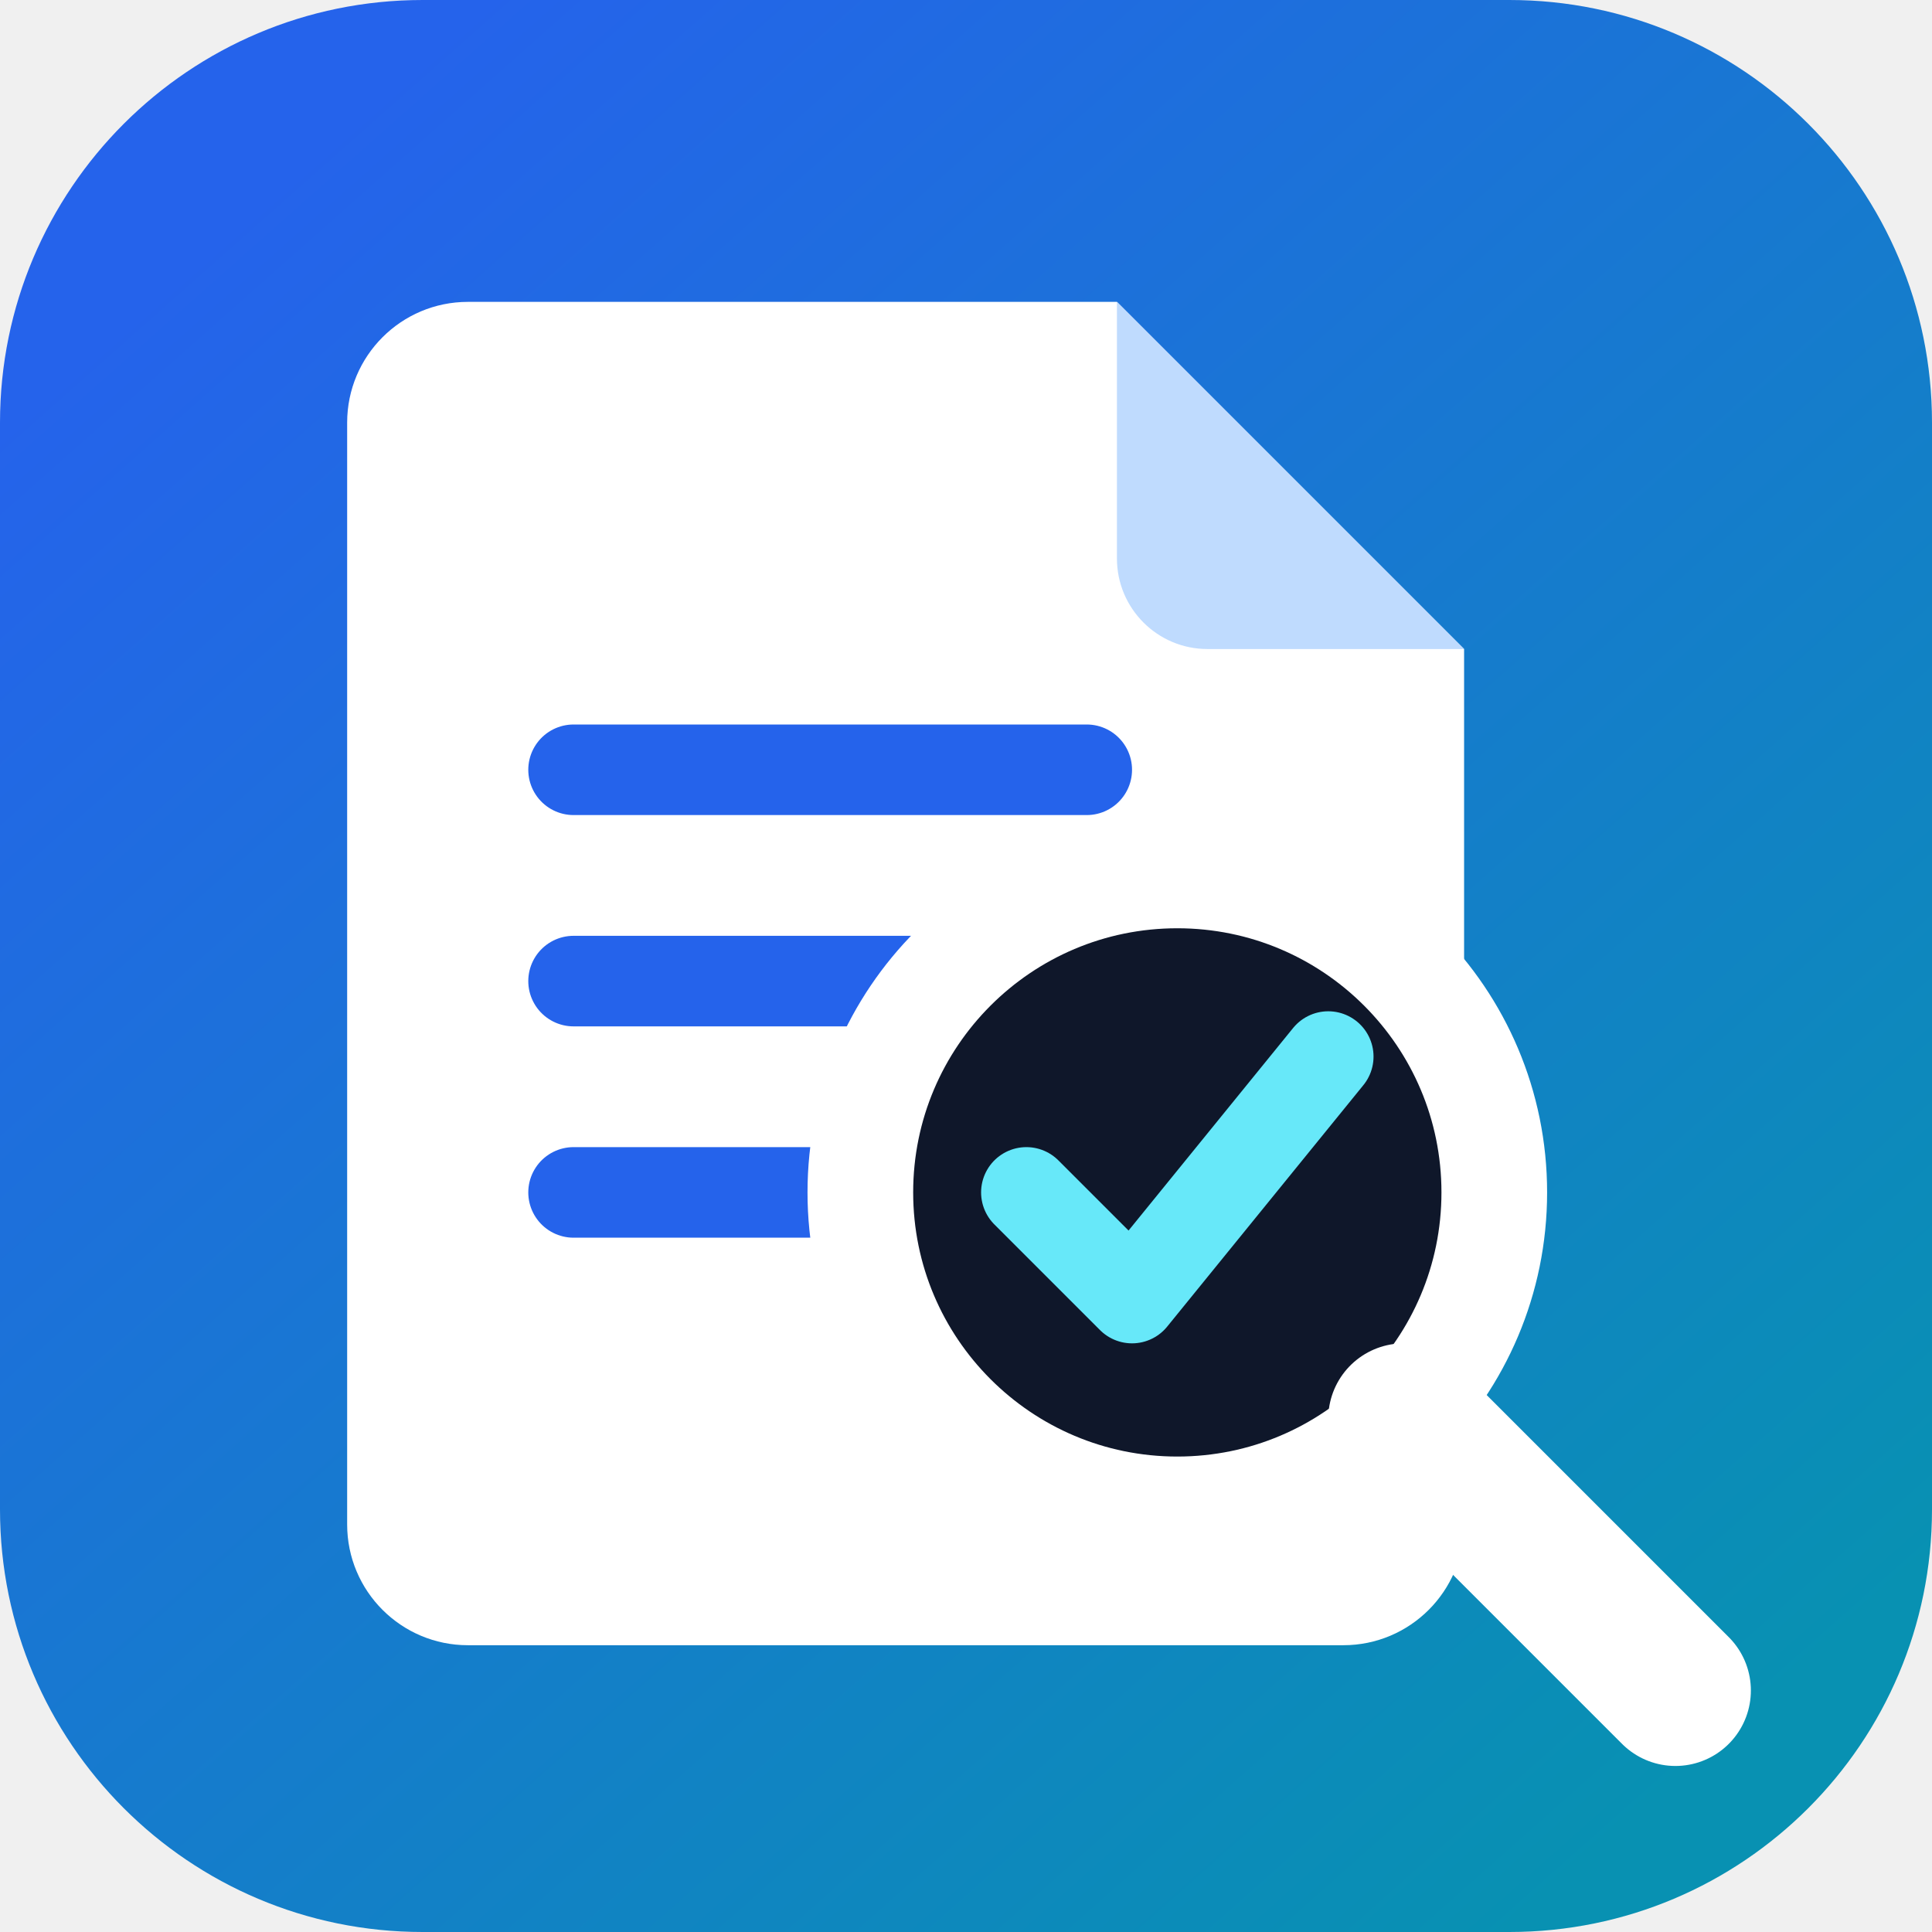
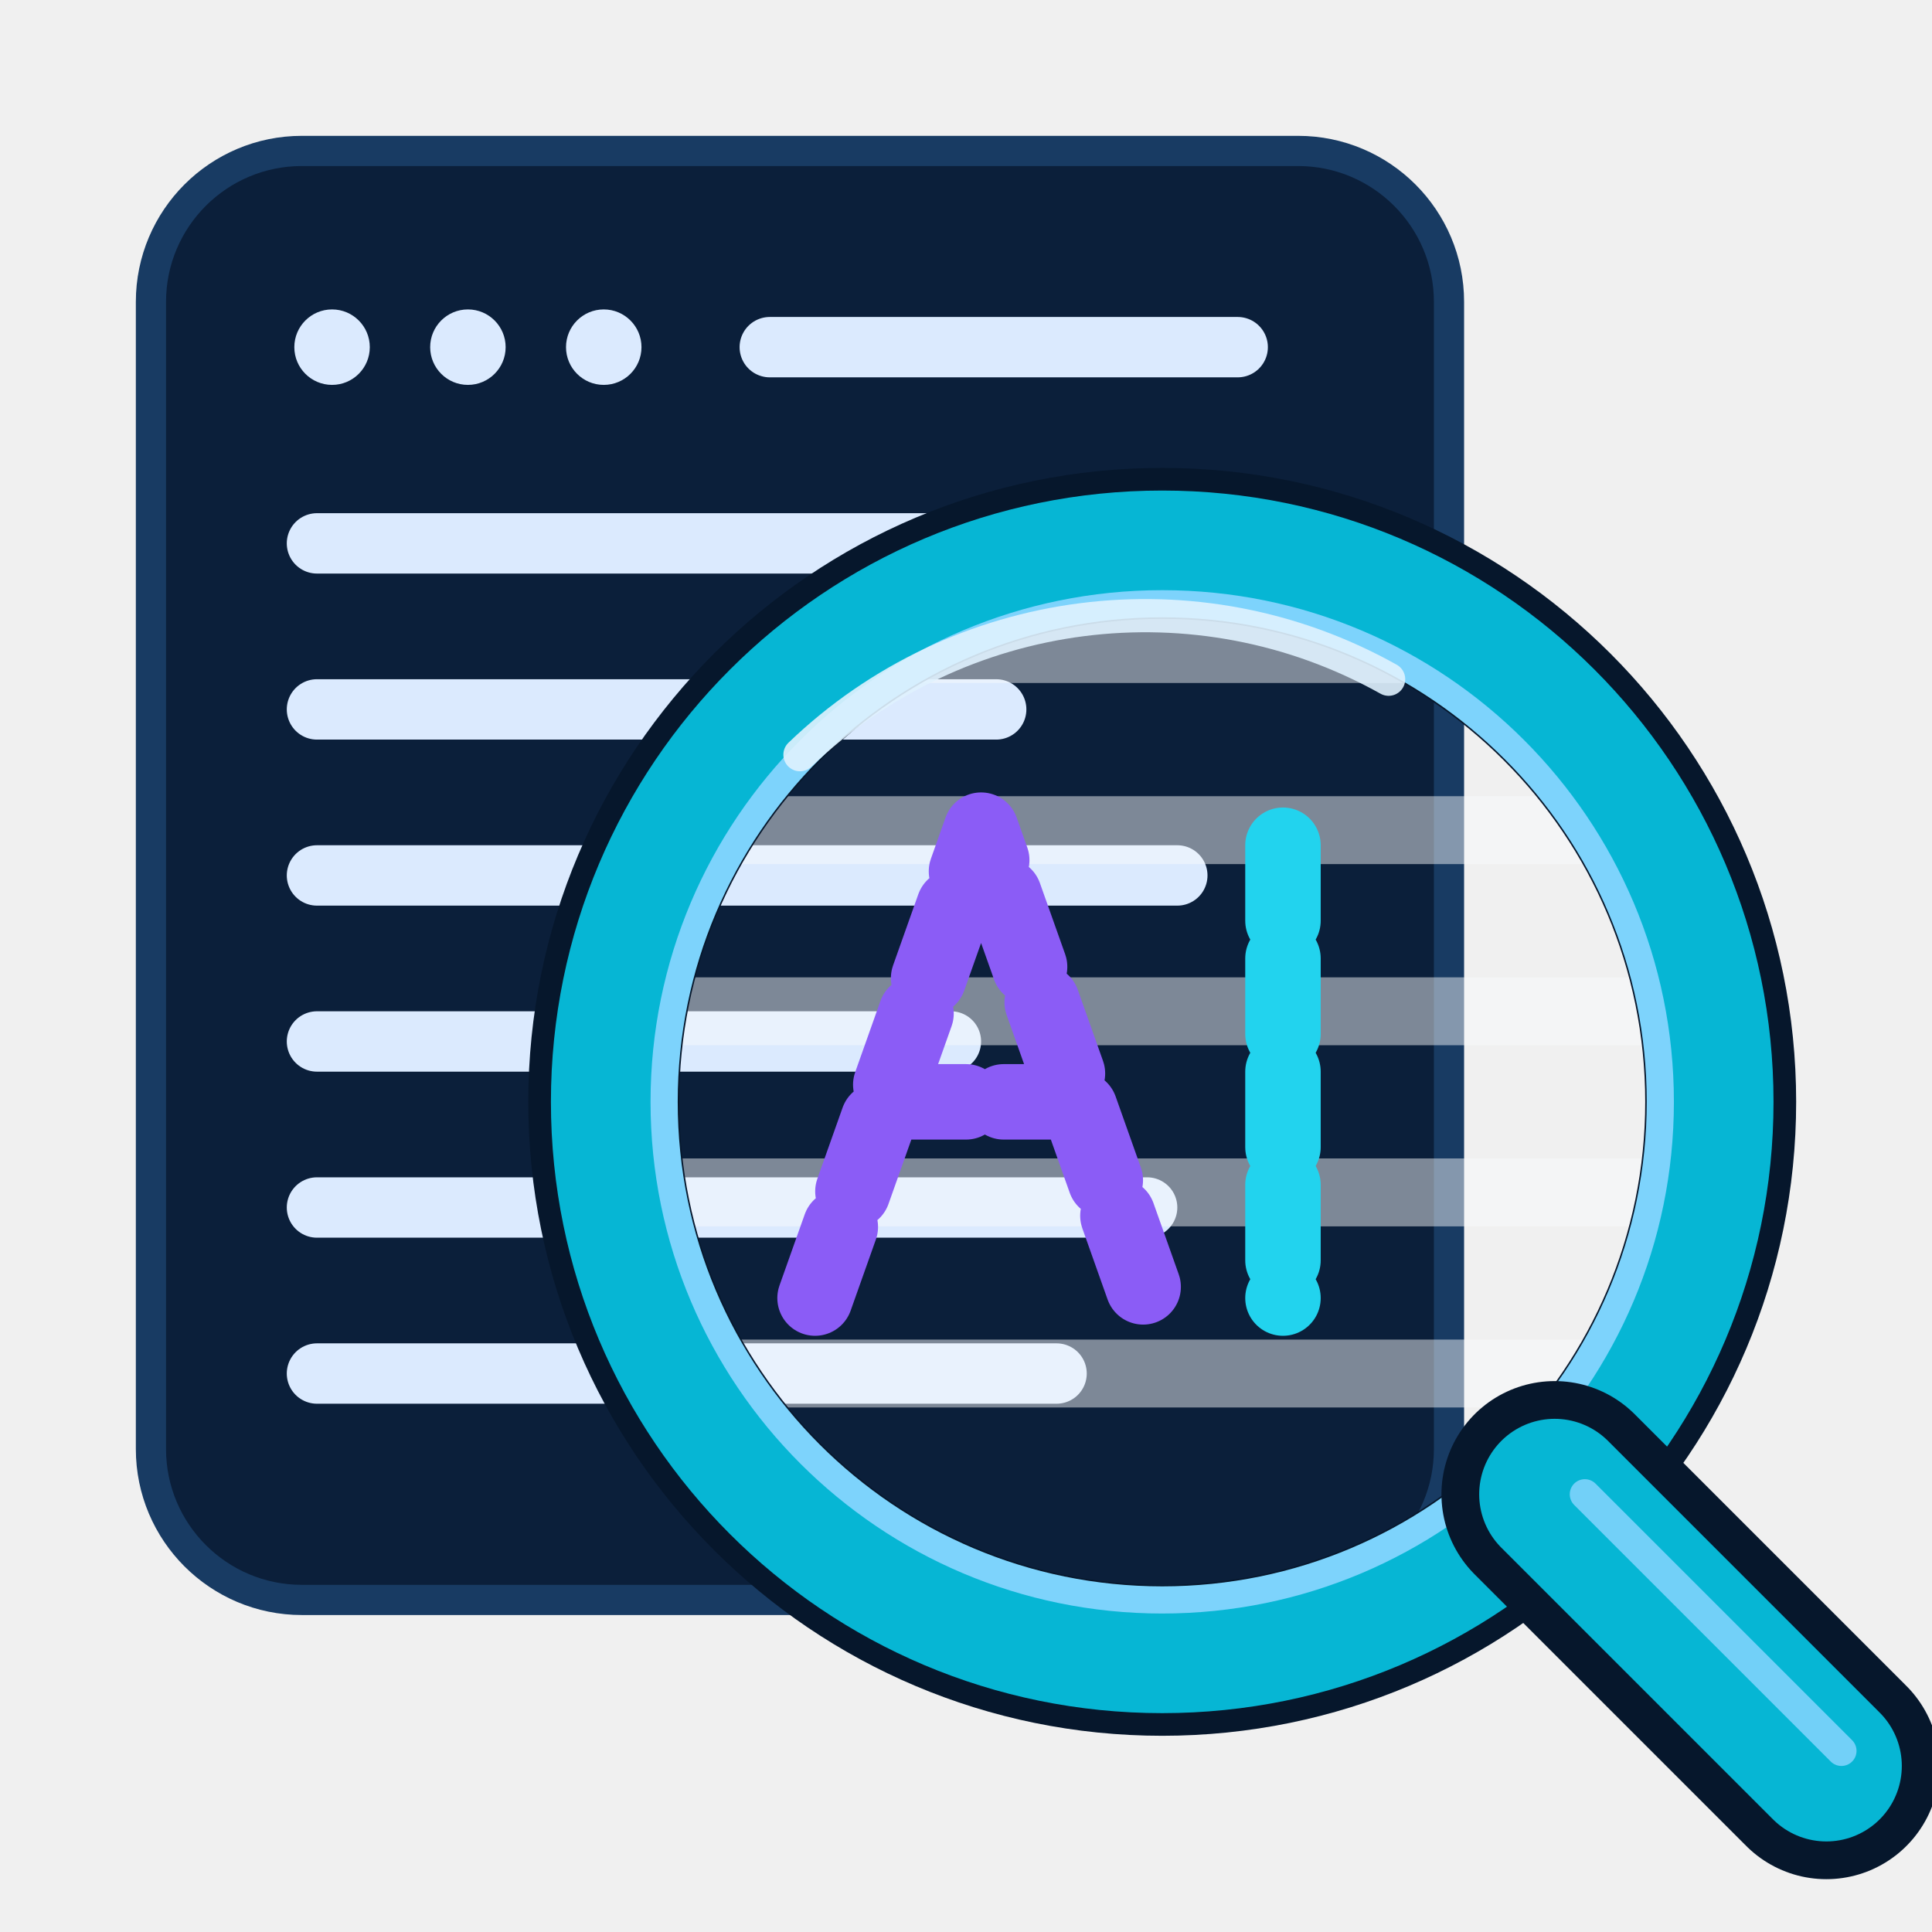
- <svg xmlns="http://www.w3.org/2000/svg" viewBox="0 0 128 128" role="img" aria-labelledby="title">
+ <svg xmlns="http://www.w3.org/2000/svg" viewBox="0 0 128 128" role="img" aria-labelledby="title description">
  <defs>
-     <linearGradient id="background" x1="18" y1="12" x2="112" y2="118" gradientUnits="userSpaceOnUse">
-       <stop stop-color="#2563eb" />
-       <stop offset="1" stop-color="#0891b2" />
-     </linearGradient>
+     <clipPath id="lens">
+       <circle cx="77" cy="73" r="34" />
+     </clipPath>
  </defs>
-   <rect width="128" height="128" rx="28" fill="url(#background)" />
-   <path d="M31 20h43l23 23v58a8 8 0 0 1-8 8H31a8 8 0 0 1-8-8V28a8 8 0 0 1 8-8Z" fill="#fff" />
-   <path d="M74 20v17a6 6 0 0 0 6 6h17" fill="#bfdbfe" />
-   <path d="M38 51h34M38 65h25M38 79h18" fill="none" stroke="#2563eb" stroke-linecap="round" stroke-width="6" />
-   <circle cx="78" cy="79" r="21" fill="#0f172a" stroke="#fff" stroke-width="7" />
-   <path d="m93 94 18 18" fill="none" stroke="#fff" stroke-linecap="round" stroke-width="10" />
-   <path d="m68 79 7 7 13-16" fill="none" stroke="#67e8f9" stroke-linecap="round" stroke-linejoin="round" stroke-width="6" />
+   <rect x="10" y="10" width="86" height="96" rx="10" fill="#0b1f3a" stroke="#183b63" stroke-width="2" />
+   <circle cx="22" cy="23" r="2.5" fill="#dbeafe" />
+   <circle cx="31" cy="23" r="2.5" fill="#dbeafe" />
+   <circle cx="40" cy="23" r="2.5" fill="#dbeafe" />
+   <path d="M51 23h31M21 36h62M21 47h45M21 58h57M21 69h42M21 80h55M21 91h49" fill="none" stroke="#dbeafe" stroke-linecap="round" stroke-width="4" />
+   <g clip-path="url(#lens)" opacity=".48">
+     <path d="M39 43h73M38 55h70M38 67h75M38 79h72M38 91h69" fill="none" stroke="#f8fafc" stroke-linecap="round" stroke-width="4.5" />
+   </g>
+   <g clip-path="url(#lens)" fill="none" stroke-linecap="round" stroke-linejoin="round" stroke-width="5">
+     <path d="M54 86 65 55 76 86M59 73h12" stroke="#8b5cf6" stroke-dasharray="5 2.5" />
+     <path d="M85 56v30" stroke="#22d3ee" stroke-dasharray="5 2.5" />
+   </g>
+   <circle cx="77" cy="73" r="37" fill="none" stroke="#06172c" stroke-width="10" />
+   <circle cx="77" cy="73" r="37" fill="none" stroke="#06b6d4" stroke-width="7" />
+   <circle cx="77" cy="73" r="33" fill="none" stroke="#7dd3fc" stroke-width="1.8" />
+   <path d="M53 50a33 33 0 0 1 39-5" fill="none" stroke="#e0f2fe" stroke-linecap="round" stroke-width="2.2" opacity=".9" />
+   <path d="m103 99 18 18" fill="none" stroke="#06172c" stroke-linecap="round" stroke-width="15" />
+   <path d="m103 99 18 18" fill="none" stroke="#06b6d4" stroke-linecap="round" stroke-width="10" />
+   <path d="m105 99 17 17" fill="none" stroke="#7dd3fc" stroke-linecap="round" stroke-width="2" opacity=".9" />
</svg>
